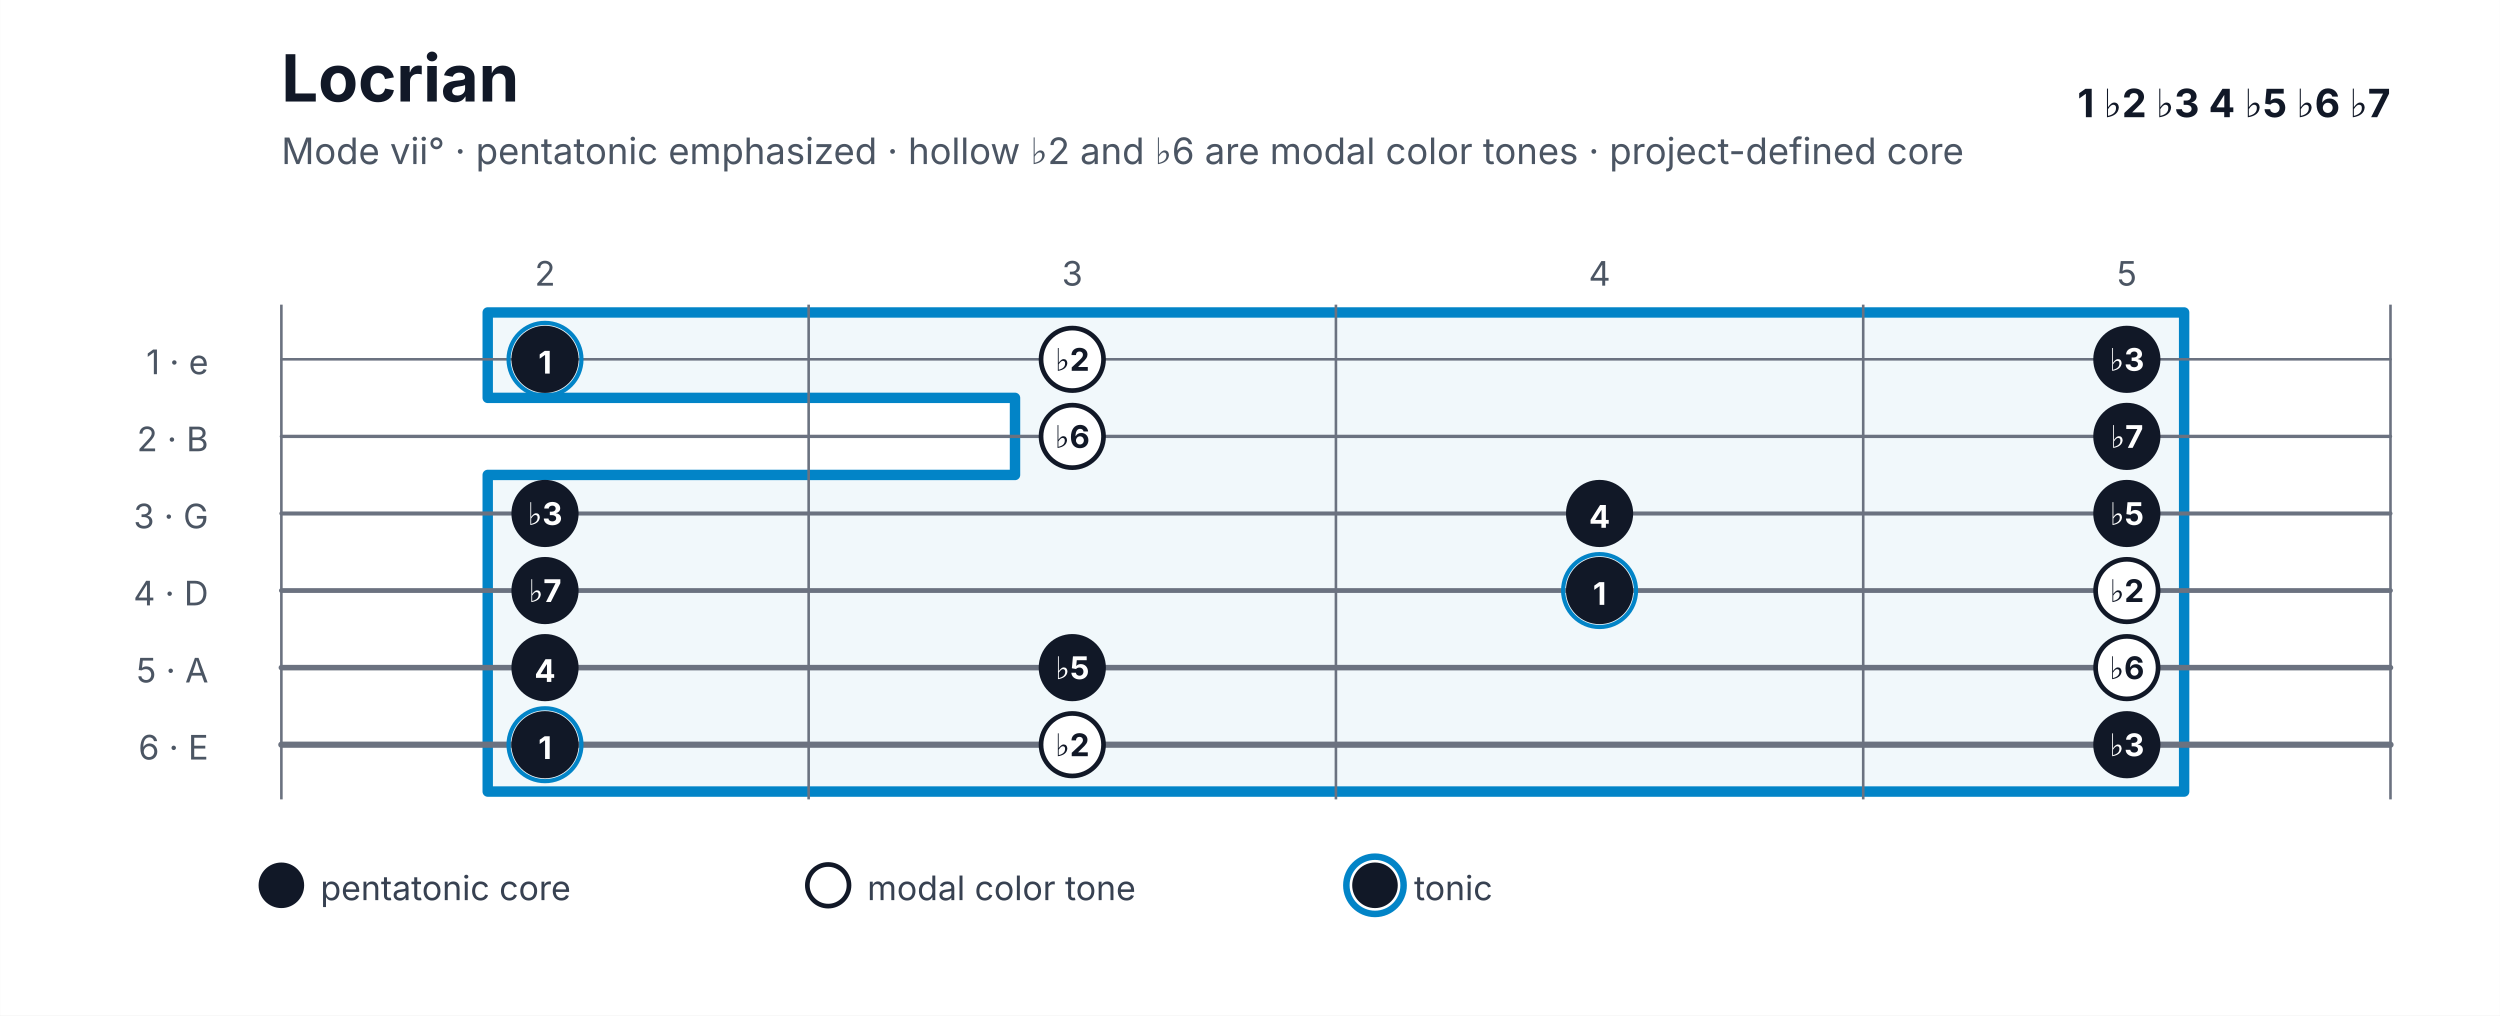
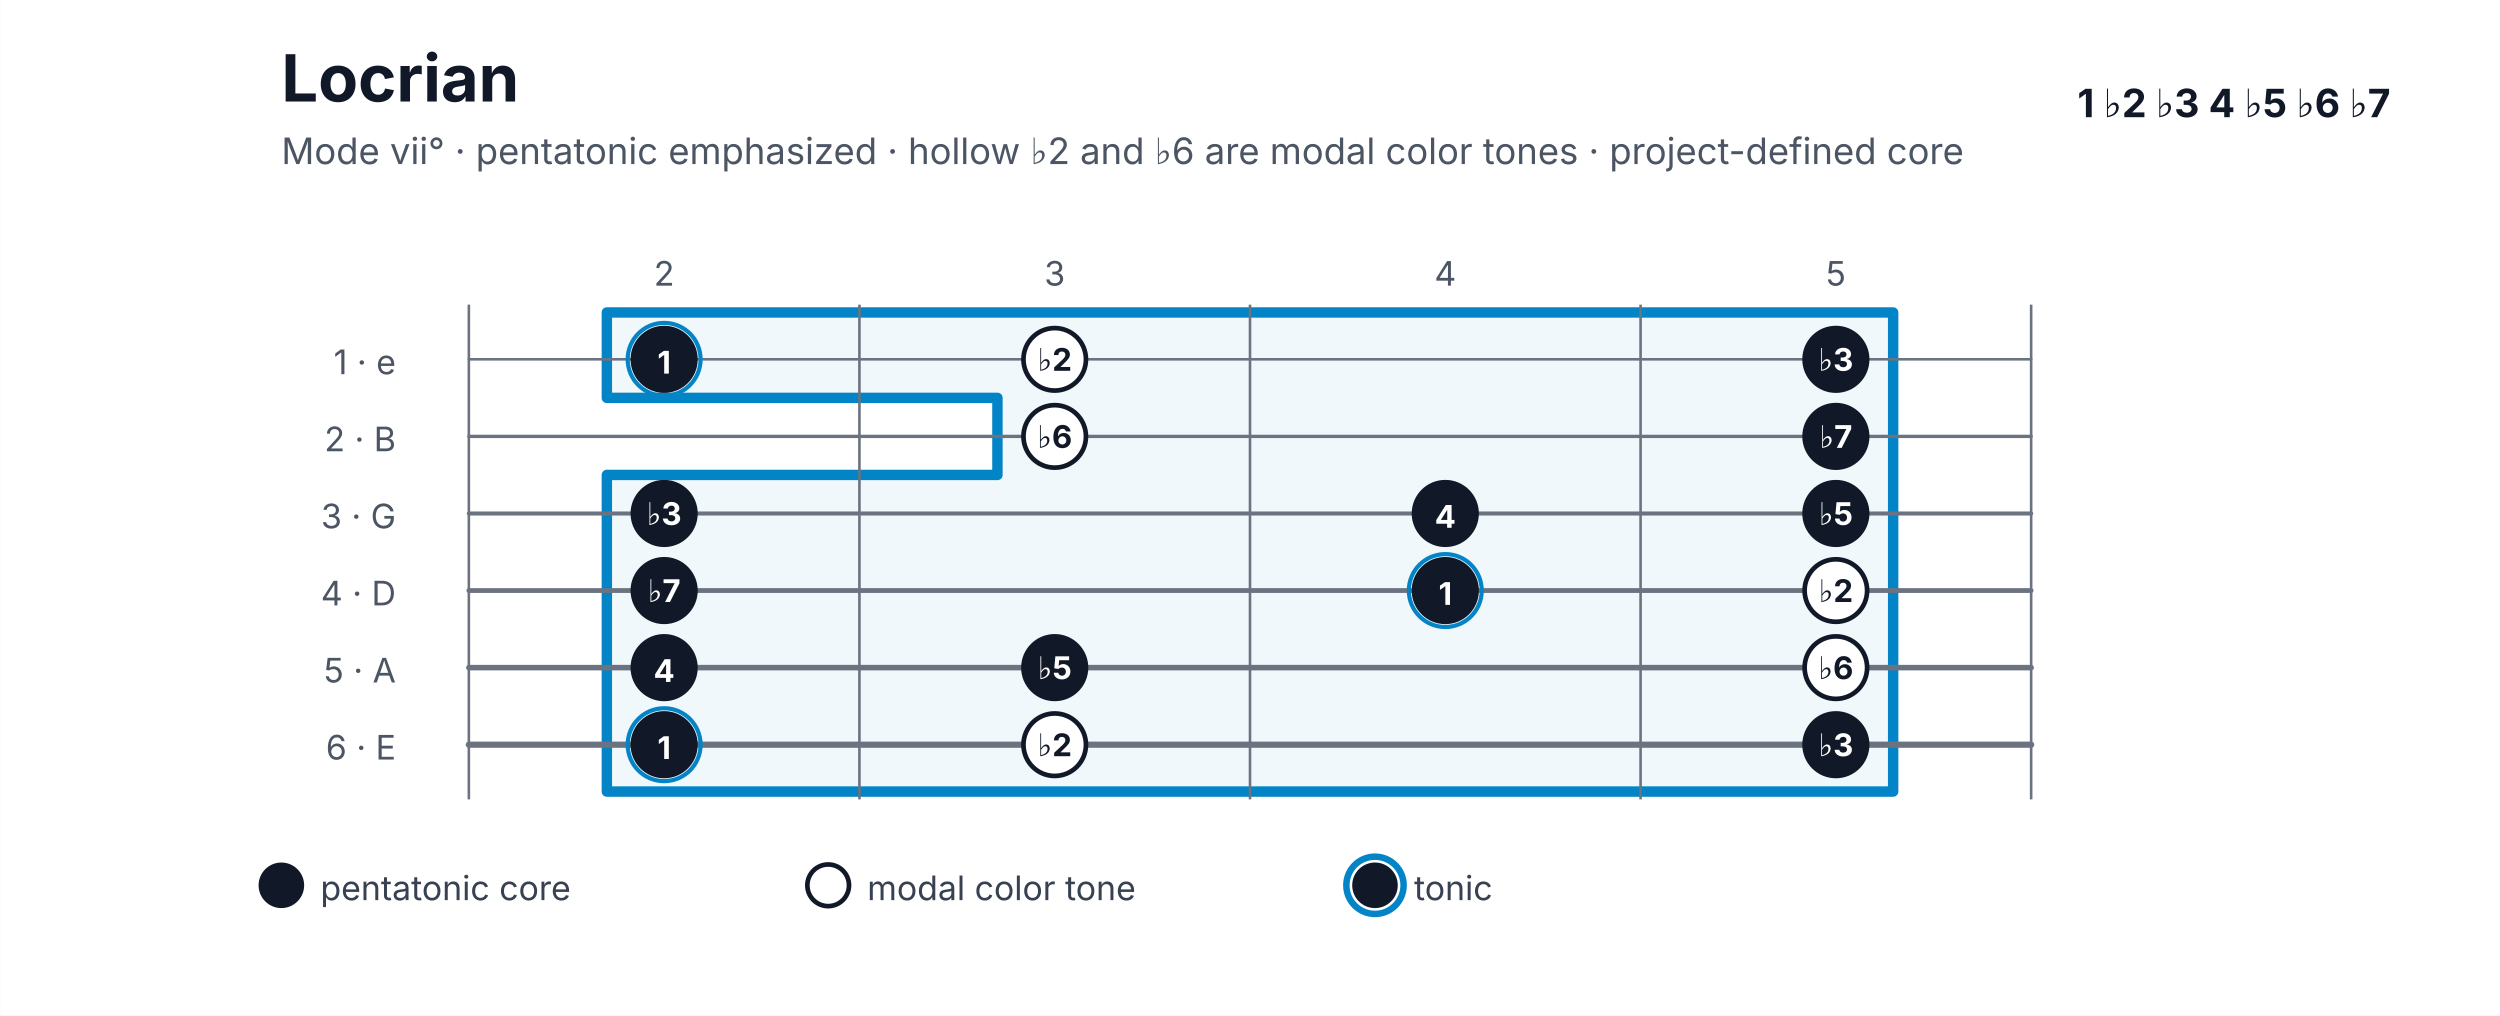
- <svg xmlns="http://www.w3.org/2000/svg" width="10in" height="4.062in" viewBox="0 0 960 390" role="img" aria-labelledby="fs-locrian-combined-title fs-locrian-combined-desc" data-mode-id="fs-locrian" data-view="combined" data-overlay="none">
+ <svg xmlns="http://www.w3.org/2000/svg" width="10in" height="4.062in" viewBox="0 0 960 390" role="img" aria-labelledby="fs-locrian-combined-title fs-locrian-combined-desc" data-mode-id="fs-locrian" data-view="combined" data-overlay="none" data-fret-spacing="compact">
  <style>
        svg{background:#fff;color:#111827;font-family:Inter,Segoe UI,Arial,sans-serif;text-rendering:geometricPrecision}
        text{fill:#111827}
        .diagram-title{font-size:25px;font-weight:700}.subtitle{font-size:14px;fill:#4b5563}.formula{font-size:15px;font-weight:650;text-anchor:end}
        .fret,.string{stroke:#6b7280;vector-effect:non-scaling-stroke}.fret{stroke-width:1px}.string{stroke-linecap:round}
        .fret-label,.string-label{font-size:13px;fill:#4b5563;text-anchor:middle;dominant-baseline:middle}
        .string-label{text-anchor:end}.position-outline{fill-opacity:.055;stroke-width:4;stroke-linejoin:round;vector-effect:non-scaling-stroke}
        .marker-disc{stroke:#111827;stroke-width:1.8;vector-effect:non-scaling-stroke}.core .marker-disc,.equal .marker-disc{fill:#111827}.optional .marker-disc{fill:#fff}
        .marker-label{font-size:12px;font-weight:700;text-anchor:middle;dominant-baseline:middle;pointer-events:none}.core .marker-label,.equal .marker-label{fill:#fff}.optional .marker-label{fill:#111827}
        .overlay-highlight .marker-disc{stroke:#b45309;stroke-width:4}
        .tonic-ring{fill:none;stroke-width:1.6;vector-effect:non-scaling-stroke}
        .legend-core,.legend-equal{fill:#111827;stroke:#111827;stroke-width:1.5}.legend-optional{fill:#fff;stroke:#111827;stroke-width:1.8}.legend-tonic{fill:none;stroke-width:2.5}.legend-overlay{fill:#111827;stroke:#b45309;stroke-width:4}
        .legend-text{font-size:13px;fill:#374151;dominant-baseline:middle}.overlay-caption{font-size:13px;font-weight:650;fill:#92400e}
      </style>
  <rect width="960" height="390" fill="#fff" />
  <text class="diagram-title" x="108" y="39">Locrian</text>
  <text class="subtitle" x="108" y="63">Mode vii° · pentatonic emphasized · hollow ♭2 and ♭6 are modal color tones · project-defined core</text>
  <text class="formula" x="918" y="45">1  ♭2  ♭3  4  ♭5  ♭6  ♭7</text>
-   <path class="position-outline" style="fill:#0284c7;stroke:#0284c7" d="M 187.25 120 L 838.75 120 L 838.75 152.8 L 838.75 152.8 L 838.75 182.4 L 838.75 182.4 L 838.75 212 L 838.75 212 L 838.75 241.6 L 838.75 241.6 L 838.75 271.2 L 838.75 271.2 L 838.75 304 L 187.25 304 L 187.25 271.2 L 187.25 271.2 L 187.25 241.6 L 187.25 241.6 L 187.25 212 L 187.25 212 L 187.25 182.4 L 389.75 182.4 L 389.75 152.8 L 187.25 152.8 Z" />
-   <line class="fret" x1="108" y1="117" x2="108" y2="307" />
-   <line class="fret" x1="310.5" y1="117" x2="310.5" y2="307" />
-   <line class="fret" x1="513" y1="117" x2="513" y2="307" />
-   <line class="fret" x1="715.5" y1="117" x2="715.5" y2="307" />
-   <line class="fret" x1="918" y1="117" x2="918" y2="307" />
-   <line class="string" style="stroke-width:1.00px" x1="108" y1="138" x2="918" y2="138" />
-   <text class="string-label" x="80" y="139">1 · e</text>
-   <line class="string" style="stroke-width:1.28px" x1="108" y1="167.6" x2="918" y2="167.6" />
-   <text class="string-label" x="80" y="168.6">2 · B</text>
-   <line class="string" style="stroke-width:1.56px" x1="108" y1="197.2" x2="918" y2="197.2" />
-   <text class="string-label" x="80" y="198.2">3 · G</text>
-   <line class="string" style="stroke-width:1.84px" x1="108" y1="226.8" x2="918" y2="226.8" />
-   <text class="string-label" x="80" y="227.8">4 · D</text>
-   <line class="string" style="stroke-width:2.12px" x1="108" y1="256.4" x2="918" y2="256.4" />
-   <text class="string-label" x="80" y="257.4">5 · A</text>
-   <line class="string" style="stroke-width:2.40px" x1="108" y1="286" x2="918" y2="286" />
-   <text class="string-label" x="80" y="287">6 · E</text>
-   <text class="fret-label" x="209.25" y="105">2</text>
-   <text class="fret-label" x="411.75" y="105">3</text>
-   <text class="fret-label" x="614.25" y="105">4</text>
-   <text class="fret-label" x="816.75" y="105">5</text>
-   <g class="marker core tonic" transform="translate(209.25 138)">
+   <path class="position-outline" style="fill:#0284c7;stroke:#0284c7" d="M 233 120 L 727 120 L 727 152.8 L 727 152.8 L 727 182.4 L 727 182.4 L 727 212 L 727 212 L 727 241.6 L 727 241.6 L 727 271.2 L 727 271.2 L 727 304 L 233 304 L 233 271.2 L 233 271.2 L 233 241.6 L 233 241.6 L 233 212 L 233 212 L 233 182.4 L 383 182.4 L 383 152.8 L 233 152.8 Z" />
+   <line class="fret" x1="180" y1="117" x2="180" y2="307" />
+   <line class="fret" x1="330" y1="117" x2="330" y2="307" />
+   <line class="fret" x1="480" y1="117" x2="480" y2="307" />
+   <line class="fret" x1="630" y1="117" x2="630" y2="307" />
+   <line class="fret" x1="780" y1="117" x2="780" y2="307" />
+   <line class="string" style="stroke-width:1.00px" x1="180" y1="138" x2="780" y2="138" />
+   <text class="string-label" x="152" y="139">1 · e</text>
+   <line class="string" style="stroke-width:1.28px" x1="180" y1="167.6" x2="780" y2="167.6" />
+   <text class="string-label" x="152" y="168.6">2 · B</text>
+   <line class="string" style="stroke-width:1.56px" x1="180" y1="197.2" x2="780" y2="197.2" />
+   <text class="string-label" x="152" y="198.2">3 · G</text>
+   <line class="string" style="stroke-width:1.84px" x1="180" y1="226.8" x2="780" y2="226.8" />
+   <text class="string-label" x="152" y="227.8">4 · D</text>
+   <line class="string" style="stroke-width:2.12px" x1="180" y1="256.4" x2="780" y2="256.4" />
+   <text class="string-label" x="152" y="257.4">5 · A</text>
+   <line class="string" style="stroke-width:2.40px" x1="180" y1="286" x2="780" y2="286" />
+   <text class="string-label" x="152" y="287">6 · E</text>
+   <text class="fret-label" x="255" y="105">2</text>
+   <text class="fret-label" x="405" y="105">3</text>
+   <text class="fret-label" x="555" y="105">4</text>
+   <text class="fret-label" x="705" y="105">5</text>
+   <g class="marker core tonic" transform="translate(255 138)">
    <circle class="tonic-ring" style="stroke:#0284c7" r="14" />
    <circle class="marker-disc" r="12" />
    <text class="marker-label" x="0" y="1">1</text>
  </g>
-   <g class="marker optional" transform="translate(411.75 138)">
+   <g class="marker optional" transform="translate(405 138)">
    <circle class="marker-disc" r="12" />
    <text class="marker-label" x="0" y="1">♭2</text>
  </g>
-   <g class="marker core" transform="translate(816.75 138)">
+   <g class="marker core" transform="translate(705 138)">
    <circle class="marker-disc" r="12" />
    <text class="marker-label" x="0" y="1">♭3</text>
  </g>
-   <g class="marker optional" transform="translate(411.75 167.6)">
+   <g class="marker optional" transform="translate(405 167.6)">
    <circle class="marker-disc" r="12" />
    <text class="marker-label" x="0" y="1">♭6</text>
  </g>
-   <g class="marker core" transform="translate(816.75 167.6)">
+   <g class="marker core" transform="translate(705 167.6)">
    <circle class="marker-disc" r="12" />
    <text class="marker-label" x="0" y="1">♭7</text>
  </g>
-   <g class="marker core" transform="translate(209.25 197.2)">
+   <g class="marker core" transform="translate(255 197.2)">
    <circle class="marker-disc" r="12" />
    <text class="marker-label" x="0" y="1">♭3</text>
  </g>
-   <g class="marker core" transform="translate(614.25 197.2)">
+   <g class="marker core" transform="translate(555 197.2)">
    <circle class="marker-disc" r="12" />
    <text class="marker-label" x="0" y="1">4</text>
  </g>
-   <g class="marker core" transform="translate(816.75 197.2)">
+   <g class="marker core" transform="translate(705 197.2)">
    <circle class="marker-disc" r="12" />
    <text class="marker-label" x="0" y="1">♭5</text>
  </g>
-   <g class="marker core" transform="translate(209.25 226.8)">
+   <g class="marker core" transform="translate(255 226.8)">
    <circle class="marker-disc" r="12" />
    <text class="marker-label" x="0" y="1">♭7</text>
  </g>
-   <g class="marker core tonic" transform="translate(614.25 226.8)">
+   <g class="marker core tonic" transform="translate(555 226.8)">
    <circle class="tonic-ring" style="stroke:#0284c7" r="14" />
    <circle class="marker-disc" r="12" />
    <text class="marker-label" x="0" y="1">1</text>
  </g>
-   <g class="marker optional" transform="translate(816.75 226.8)">
+   <g class="marker optional" transform="translate(705 226.8)">
    <circle class="marker-disc" r="12" />
    <text class="marker-label" x="0" y="1">♭2</text>
  </g>
-   <g class="marker core" transform="translate(209.25 256.4)">
+   <g class="marker core" transform="translate(255 256.4)">
    <circle class="marker-disc" r="12" />
    <text class="marker-label" x="0" y="1">4</text>
  </g>
-   <g class="marker core" transform="translate(411.75 256.4)">
+   <g class="marker core" transform="translate(405 256.4)">
    <circle class="marker-disc" r="12" />
    <text class="marker-label" x="0" y="1">♭5</text>
  </g>
-   <g class="marker optional" transform="translate(816.75 256.4)">
+   <g class="marker optional" transform="translate(705 256.4)">
    <circle class="marker-disc" r="12" />
    <text class="marker-label" x="0" y="1">♭6</text>
  </g>
-   <g class="marker core tonic" transform="translate(209.25 286)">
+   <g class="marker core tonic" transform="translate(255 286)">
    <circle class="tonic-ring" style="stroke:#0284c7" r="14" />
    <circle class="marker-disc" r="12" />
    <text class="marker-label" x="0" y="1">1</text>
  </g>
-   <g class="marker optional" transform="translate(411.75 286)">
+   <g class="marker optional" transform="translate(405 286)">
    <circle class="marker-disc" r="12" />
    <text class="marker-label" x="0" y="1">♭2</text>
  </g>
-   <g class="marker core" transform="translate(816.75 286)">
+   <g class="marker core" transform="translate(705 286)">
    <circle class="marker-disc" r="12" />
    <text class="marker-label" x="0" y="1">♭3</text>
  </g>
  <g transform="translate(108 340)">
    <g transform="translate(0 0)">
      <circle class="legend-core" cx="0" cy="0" r="8" />
      <text class="legend-text" x="15" y="1">pentatonic core</text>
    </g>
    <g transform="translate(210 0)">
      <circle class="legend-optional" cx="0" cy="0" r="8" />
      <text class="legend-text" x="15" y="1">modal color tone</text>
    </g>
    <g transform="translate(420 0)">
      <circle class="legend-tonic" style="stroke:#0284c7" cx="0" cy="0" r="11" />
      <circle class="legend-core" cx="0" cy="0" r="8" />
      <text class="legend-text" x="15" y="1">tonic</text>
    </g>
  </g>
</svg>
